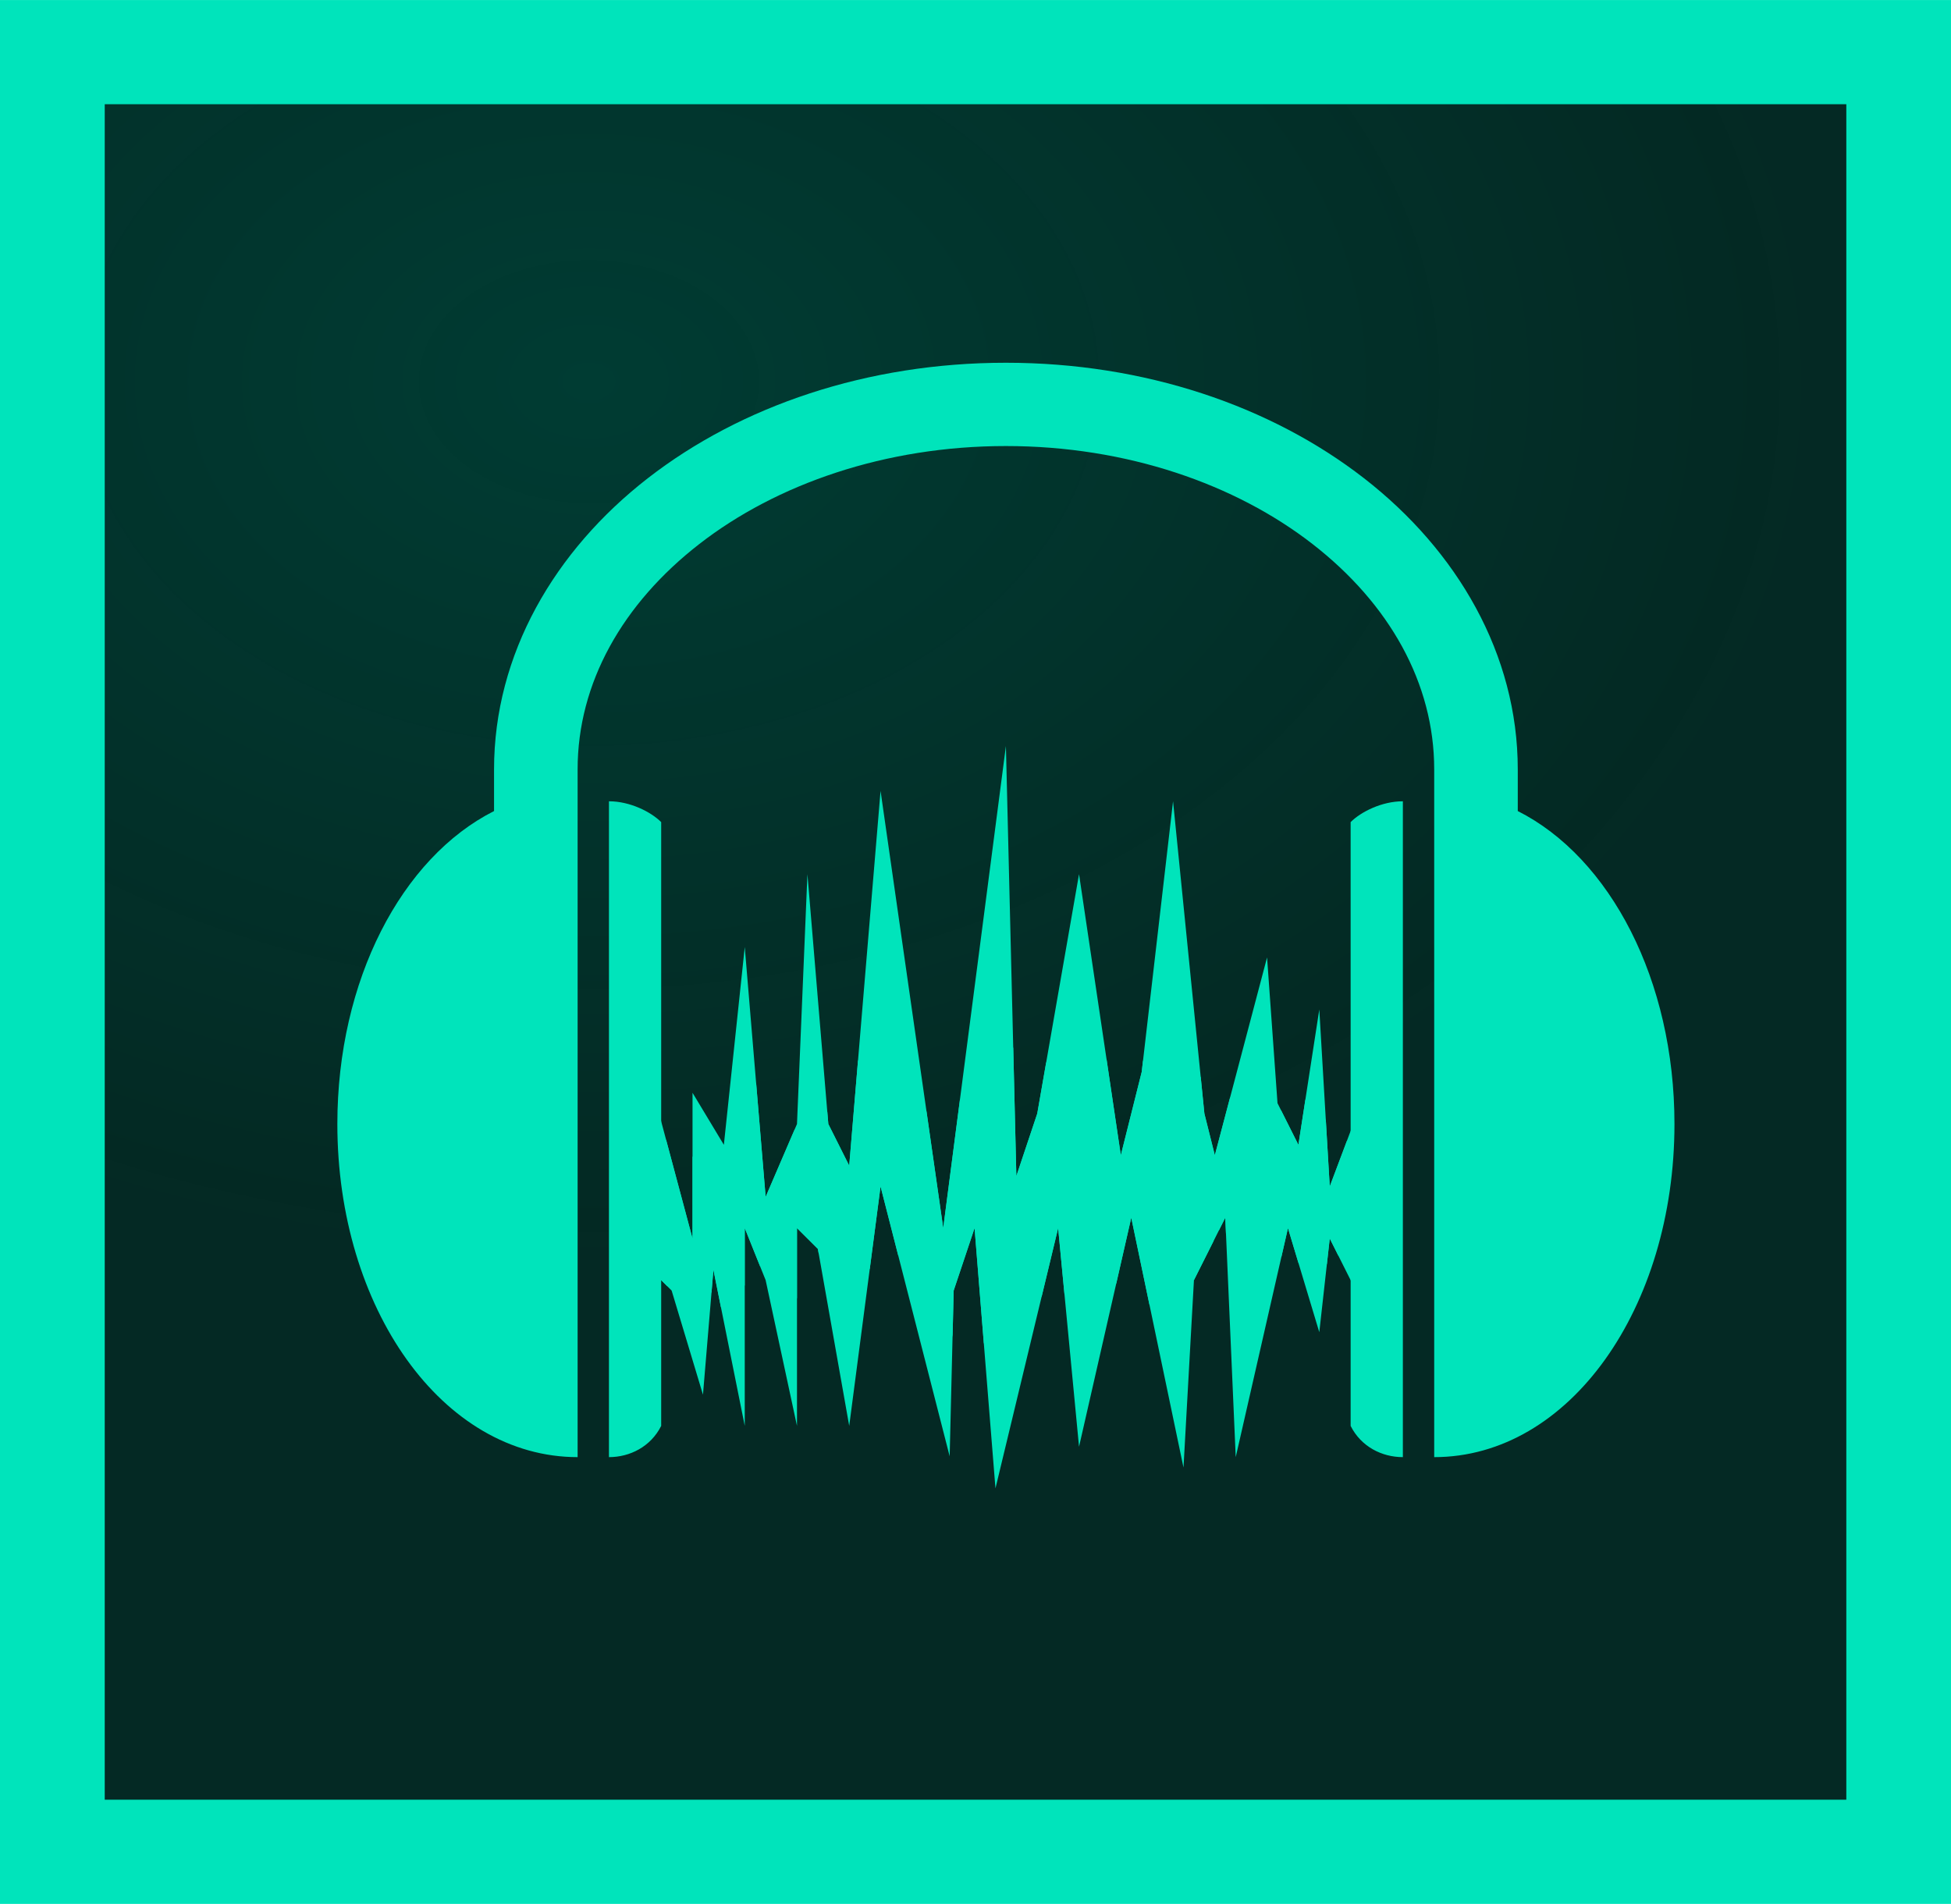
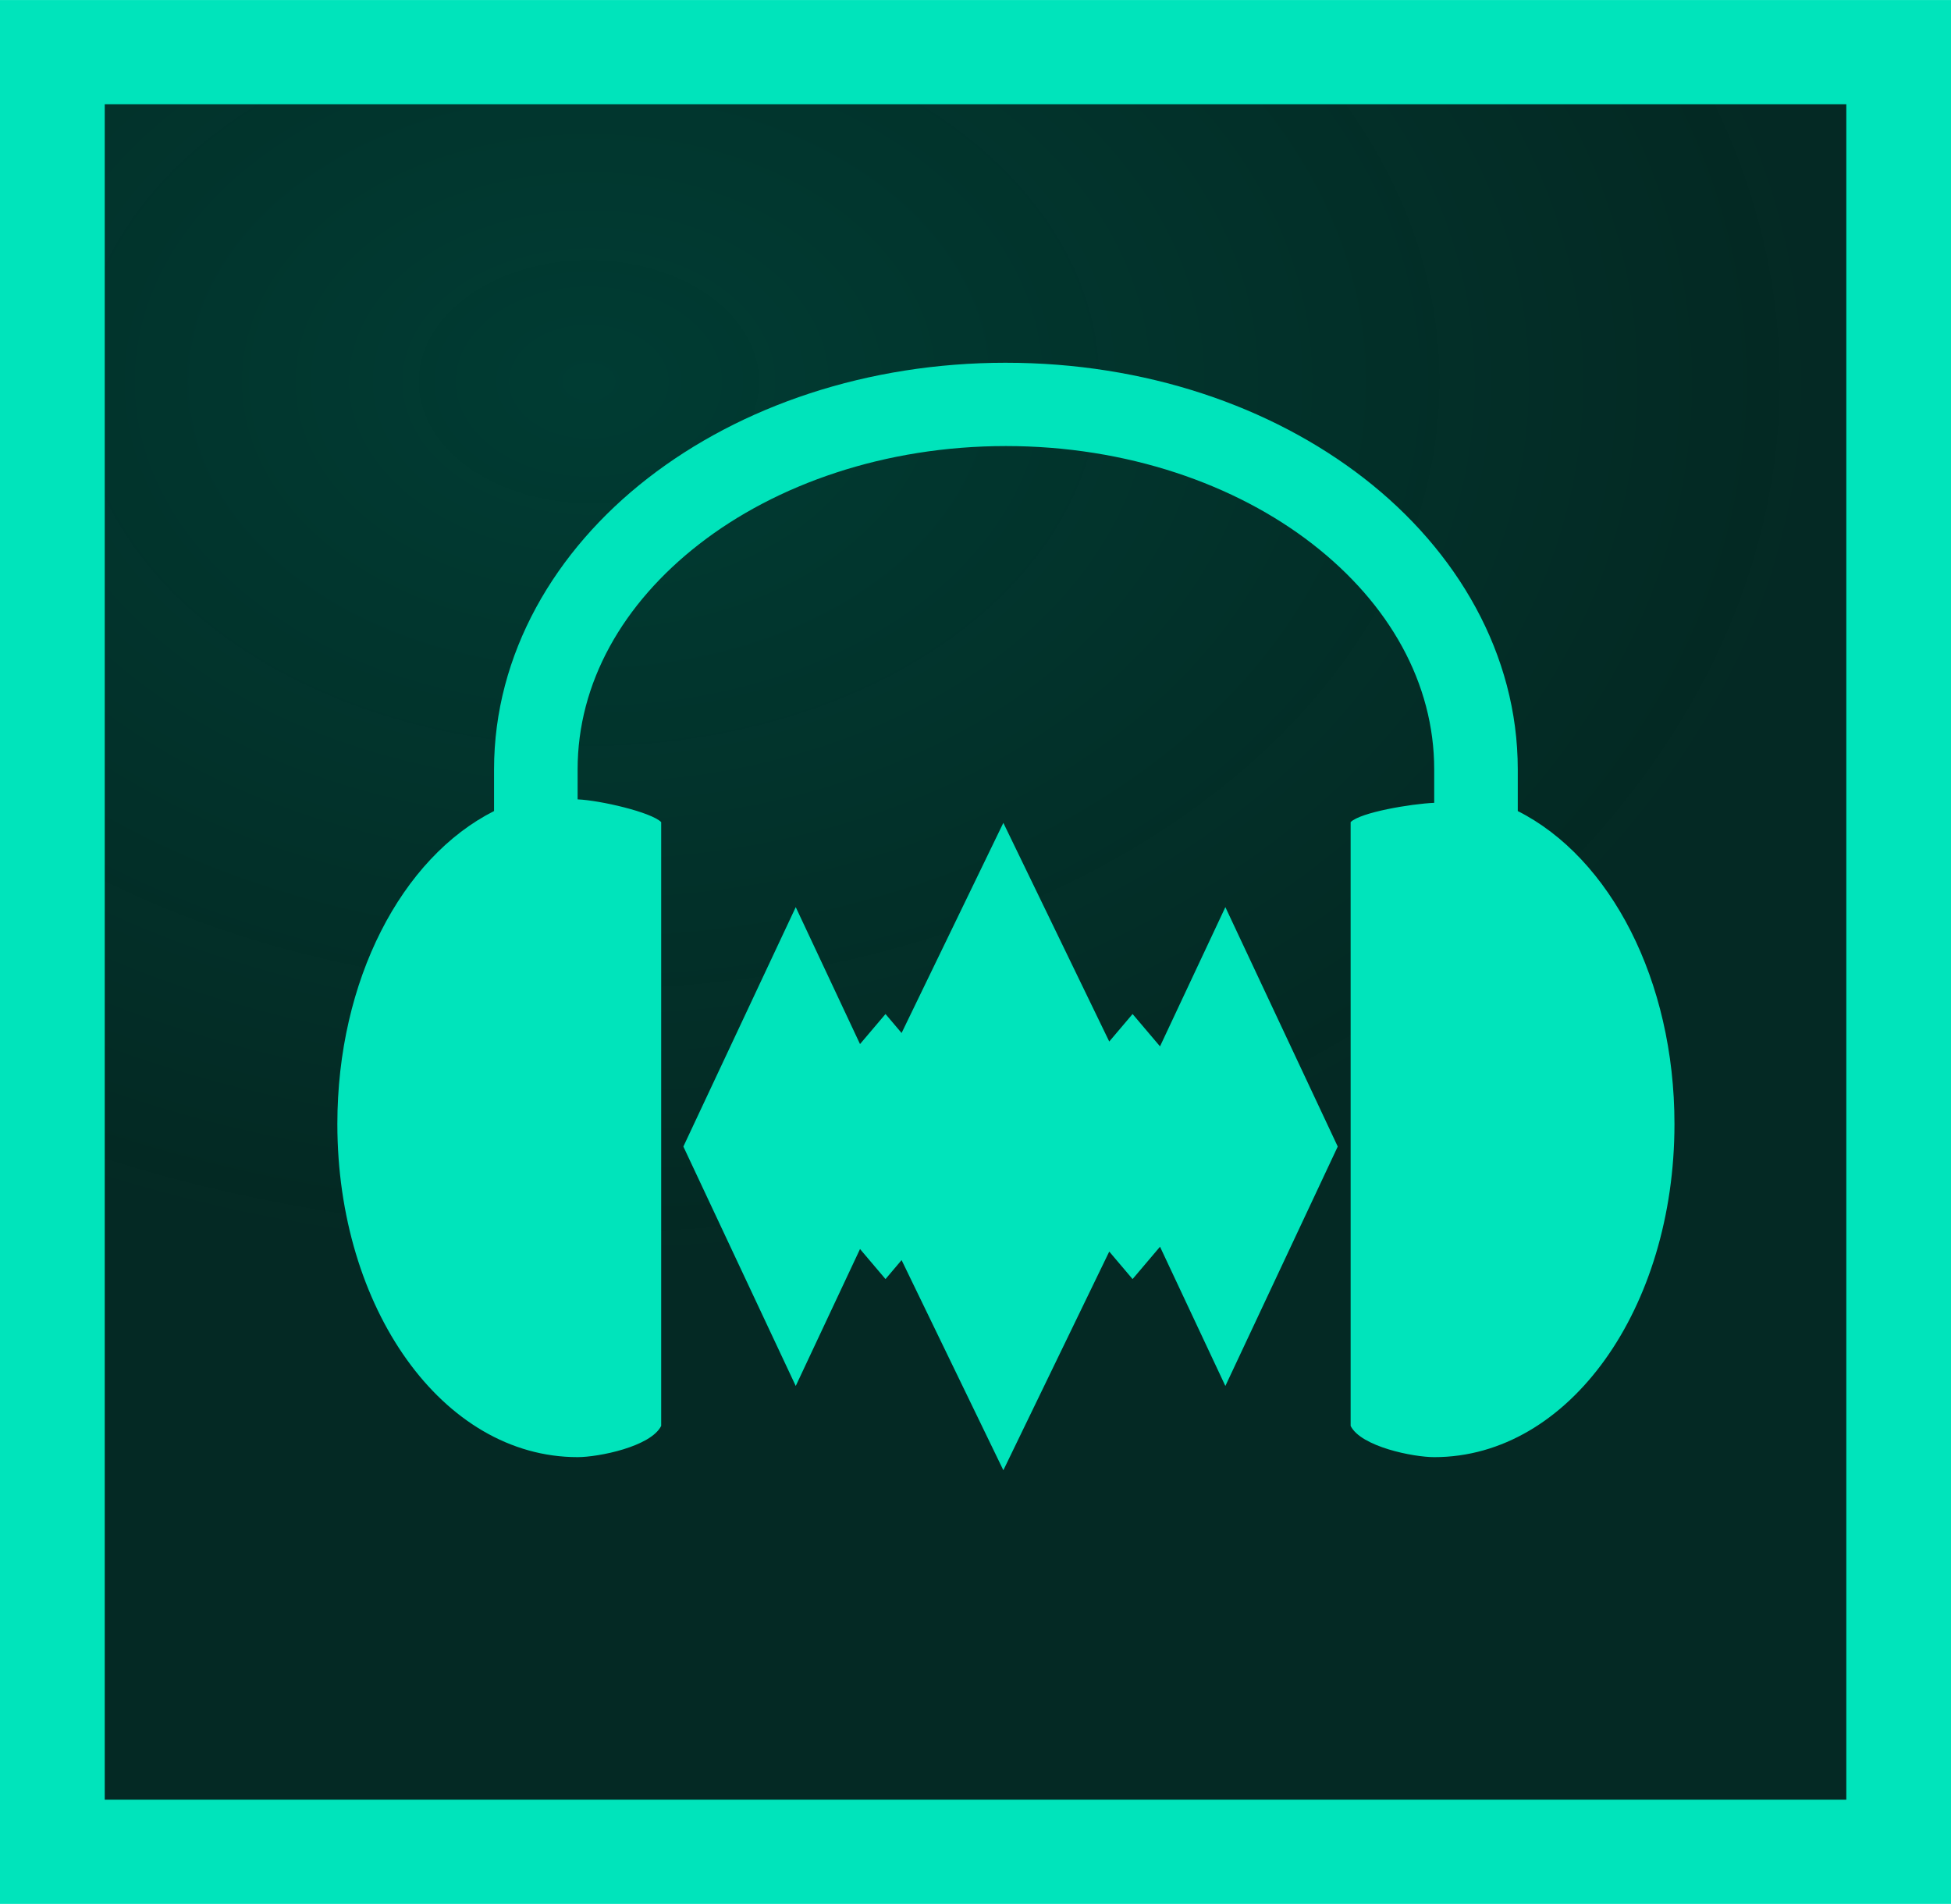
<svg xmlns="http://www.w3.org/2000/svg" id="ae_x5F_cc_x5F_app_x5F_RGB.svg" width="665" height="649" version="1.1" viewBox="0 0 665 649" xml:space="preserve">
  <defs>
-     <clipPath id="clipPath3126">
-       <path d="m30 94 2 2 3 10 1-12 3 15v-19l2 5 3 14v-19l2 2 3 17 3-23 6.616 25.92 0.384-15.92 2-6 2 25 6-25 2 21 5-22 5 24 1-18 3-6 1 23 5-22 3 10 1-9 3 6v-19l-3 8-1-17-2 13-2-4-1-14-5 19-1-4-3-30-3 26-2 8-4-27-4 23-2 6-1-41.305-6 46.305-6-42-3 36-2-4-2-24-1 24-3 7-2-24-2 19-3-5v14l-4-15z" fill="none" stroke="#000" stroke-width="1px" />
-     </clipPath>
    <radialGradient id="radialGradient1129" cx="70.345" cy="44.114" r="110" gradientTransform="matrix(3.7618 0 .00021466 2.6863 -63.926 11.588)" gradientUnits="userSpaceOnUse">
      <stop stop-color="#003c33" offset="0" />
      <stop stop-color="#002620" stop-opacity=".986" offset="1" />
    </radialGradient>
  </defs>
  <rect x="27.709" y="30.392" width="609.6" height="590.99" fill="url(#radialGradient1129)" stroke-width="2.766" />
-   <g transform="matrix(3.5606 0 0 3.5487 -796.42 -202.56)">
-     <g fill="#00e4bb">
-       <g transform="translate(255.97 85.05)" clip-path="url(#clipPath3126)" fill-rule="evenodd">
-         <path d="m28 116v-73h72v73z" />
-         <path d="m29 80 8 5 3-9 5 6 6-10 2 12 2-8 3 6 1-6s3 8 3 7 4-15 4-15l4 13 6-12 3 13 5-9 3 9 5-5 6 6v8l-4 3-6-2-4-2-1 10-2-10-4 9-6-9-2 9-4-6-5 13-3-15-6 3-4-6-2 10-4-5-4 5-2-3-6 1z" />
-       </g>
-       <path d="m319.97 91.925c-13.263 0-25.359 4.141-34.281 11.094-8.923 6.953-14.719 16.901-14.719 27.969v4c-8.859 4.489-15 16.262-15 30.062 0 17.664 10.049 32 23 32v-66.062c0-8.288 4.29-15.916 11.656-21.656s17.768-9.406 29.344-9.406c11.575 0 21.977 3.666 29.344 9.406 7.366 5.74 11.656 13.368 11.656 21.656v66.062c12.951 0 23-14.336 23-32 0-13.8-6.141-25.574-15-30.062v-4c0-11.067-5.796-21.016-14.719-27.969-8.923-6.953-21.018-11.094-34.281-11.094zm-38 42.125v63c2 0 4-1 5-3v-58c-1-1-3-2-5-2zm76 0c-2 0-4 1-5 2v58c1 2 3 3 5 3z" />
-     </g>
+   <g transform="matrix(3.5606 0 0 3.5487 -796.42 -202.56)" fill="#00e4bb">
+     <path d="m319.97 91.925c-13.263 0-25.359 4.141-34.281 11.094-8.923 6.953-14.719 16.901-14.719 27.969v4c-8.859 4.489-15 16.262-15 30.062 0 17.664 10.049 32 23 32 2 0 7-1 8-3v-58c-0.957-0.957-5.829-2.089-8-2.184v-2.877c0-8.288 4.29-15.916 11.656-21.656 7.366-5.74 17.768-9.406 29.344-9.406 11.575 0 21.977 3.666 29.344 9.406 7.366 5.74 11.656 13.368 11.656 21.656v3.209c-2.246 0.099-7.062 0.916-8 1.853v58c1 2 6 3 8 3 12.951 0 23-14.336 23-32 0-13.8-6.141-25.574-15-30.062v-4c0-11.067-5.796-21.016-14.719-27.969-8.923-6.953-21.018-11.094-34.281-11.094z" />
+     <path transform="matrix(.28085 0 0 .28179 223.68 57.08)" d="m341.98 280.5-34.686 71.635-5.484-6.469-8.686 10.244-21.908-46.682-38.303 81.615 38.303 81.615 21.908-46.682 8.686 10.244 5.484-6.469 34.686 71.635 36.096-74.547 7.953 9.381 9.35-11.027 22.275 47.465 38.303-81.615-38.303-81.615-22.275 47.465-9.35-11.027-7.953 9.381-36.096-74.547z" style="paint-order:stroke fill markers" />
  </g>
  <path d="m0 0.014v648.99h665.02v-648.99zm35.699 35.514h593.62v577.96h-593.62z" fill="#00e4bb" stroke-width="1.118" />
</svg>
